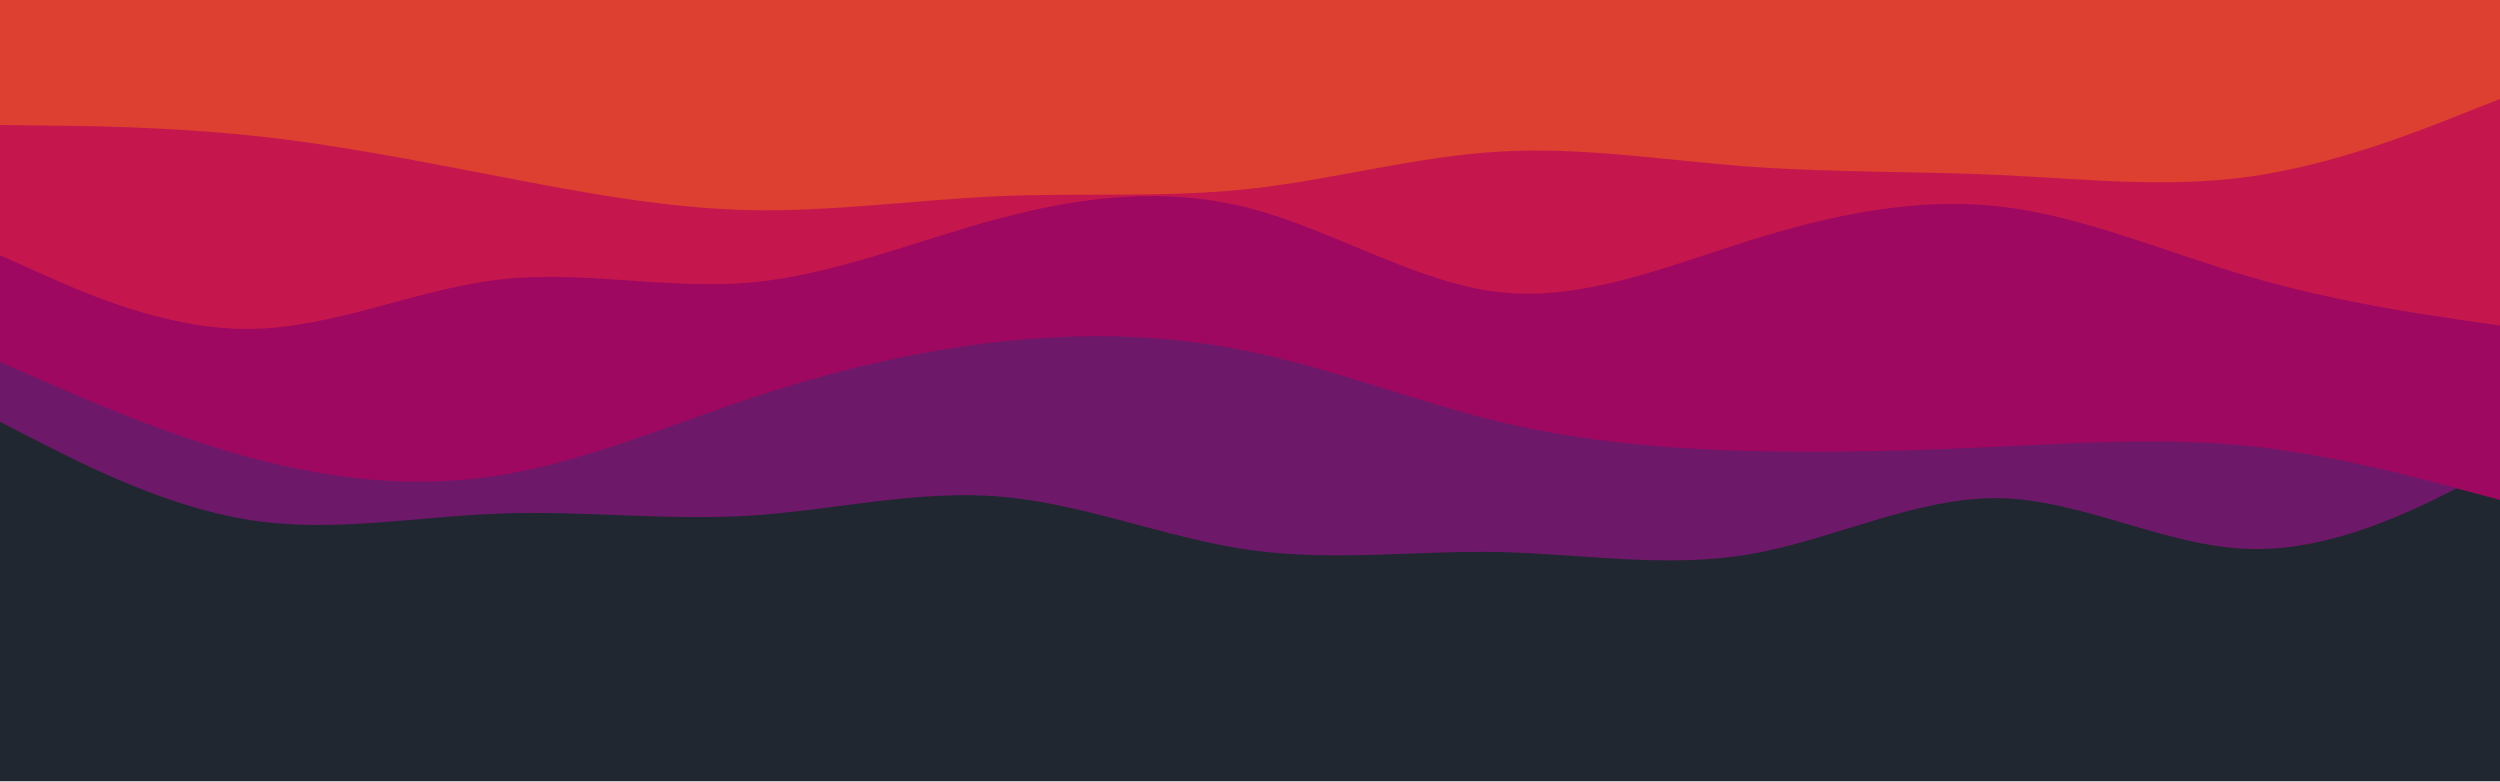
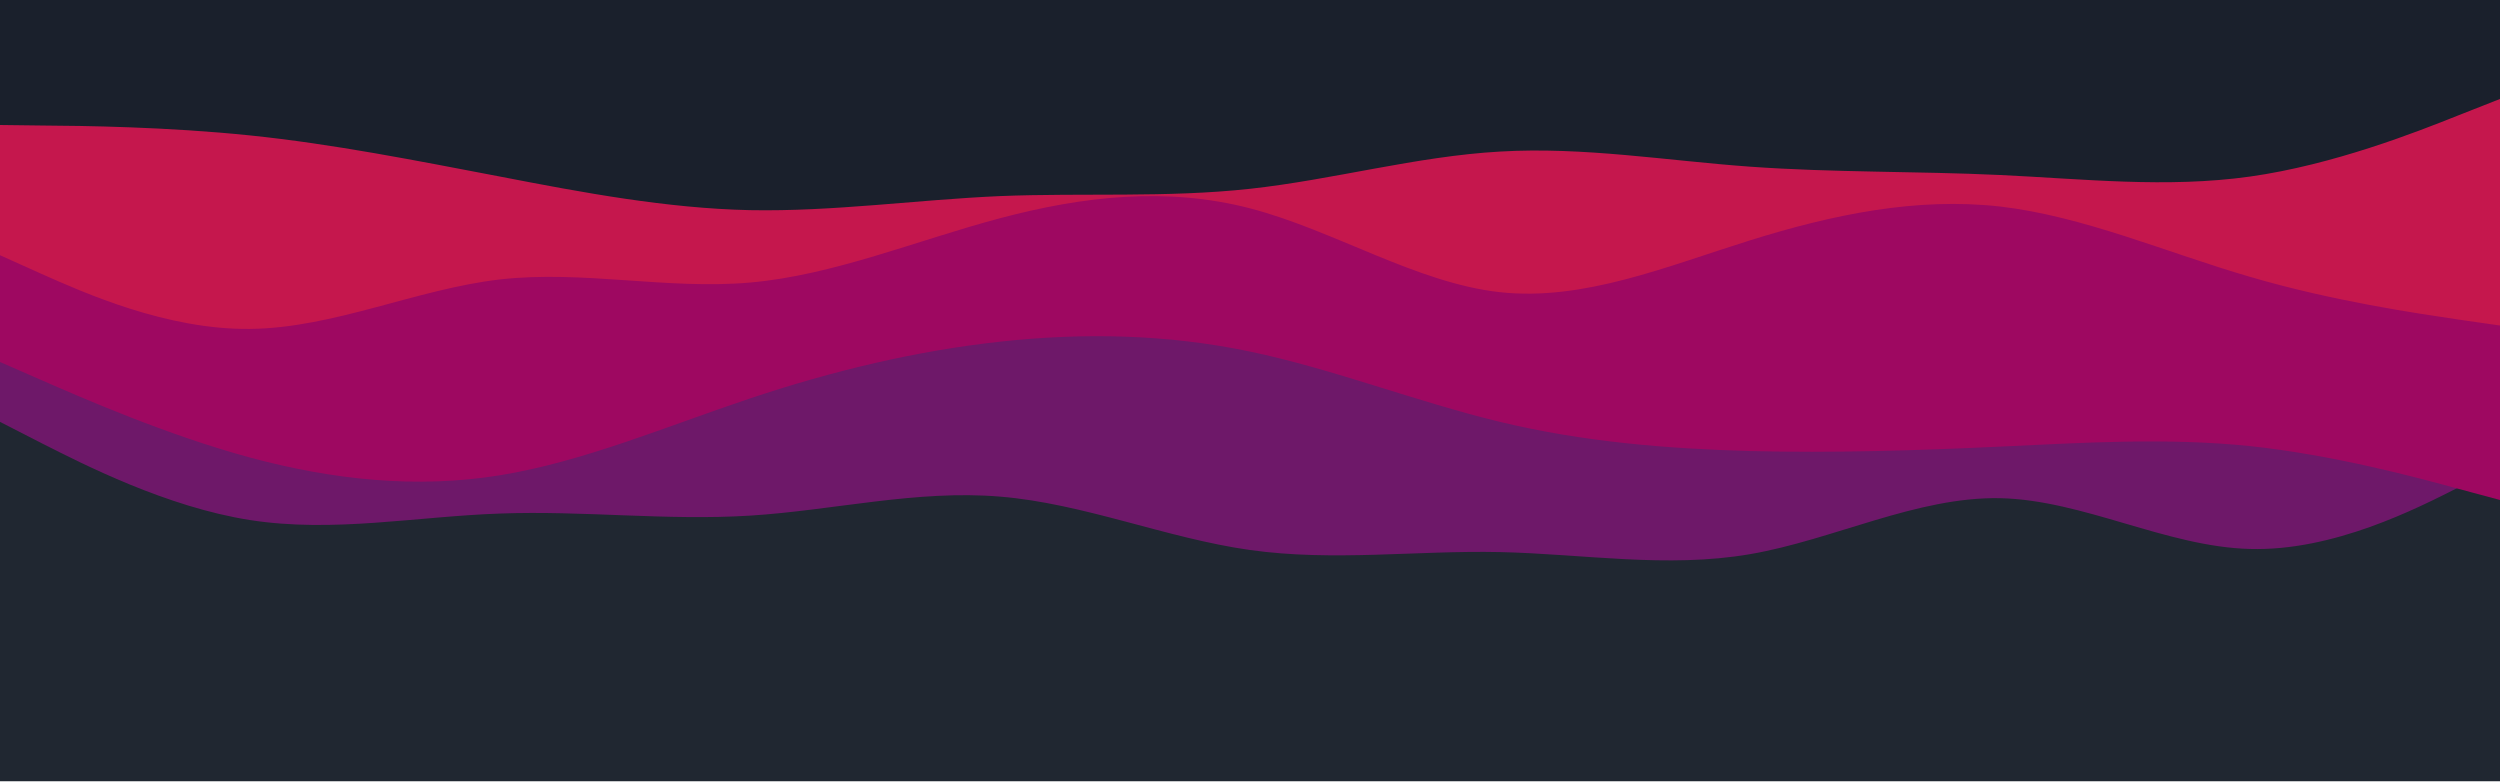
<svg xmlns="http://www.w3.org/2000/svg" id="visual" viewBox="0 0 960 300" width="960" height="300" version="1.1">
  <rect x="0" y="0" width="960" height="300" fill="#202731" />
  <path d="M0 162L16 170.2C32 178.3 64 194.7 96 199.7C128 204.7 160 198.3 192 197.2C224 196 256 200 288 198C320 196 352 188 384 190.7C416 193.3 448 206.7 480 211.2C512 215.7 544 211.3 576 212C608 212.7 640 218.3 672 212.8C704 207.3 736 190.7 768 191.3C800 192 832 210 864 210.8C896 211.7 928 195.3 944 187.2L960 179L960 0L944 0C928 0 896 0 864 0C832 0 800 0 768 0C736 0 704 0 672 0C640 0 608 0 576 0C544 0 512 0 480 0C448 0 416 0 384 0C352 0 320 0 288 0C256 0 224 0 192 0C160 0 128 0 96 0C64 0 32 0 16 0L0 0Z" fill="#6e1869" />
  <path d="M0 139L16 146C32 153 64 167 96 175.7C128 184.3 160 187.7 192 182.5C224 177.3 256 163.7 288 153C320 142.3 352 134.7 384 131.2C416 127.7 448 128.3 480 135C512 141.7 544 154.3 576 162C608 169.7 640 172.3 672 173.2C704 174 736 173 768 171.5C800 170 832 168 864 171.3C896 174.7 928 183.3 944 187.7L960 192L960 0L944 0C928 0 896 0 864 0C832 0 800 0 768 0C736 0 704 0 672 0C640 0 608 0 576 0C544 0 512 0 480 0C448 0 416 0 384 0C352 0 320 0 288 0C256 0 224 0 192 0C160 0 128 0 96 0C64 0 32 0 16 0L0 0Z" fill="#9e0861" />
  <path d="M0 98L16 105.2C32 112.3 64 126.7 96 126.3C128 126 160 111 192 107.3C224 103.7 256 111.3 288 108.5C320 105.7 352 92.3 384 83.8C416 75.3 448 71.7 480 80C512 88.3 544 108.7 576 112.2C608 115.7 640 102.3 672 92.3C704 82.3 736 75.7 768 79.3C800 83 832 97 864 106.3C896 115.7 928 120.3 944 122.7L960 125L960 0L944 0C928 0 896 0 864 0C832 0 800 0 768 0C736 0 704 0 672 0C640 0 608 0 576 0C544 0 512 0 480 0C448 0 416 0 384 0C352 0 320 0 288 0C256 0 224 0 192 0C160 0 128 0 96 0C64 0 32 0 16 0L0 0Z" fill="#c5174d" />
-   <path d="M0 48L16 48.2C32 48.3 64 48.7 96 52C128 55.3 160 61.7 192 67.8C224 74 256 80 288 80.7C320 81.3 352 76.7 384 75.3C416 74 448 76 480 72.5C512 69 544 60 576 58.2C608 56.3 640 61.7 672 64C704 66.3 736 65.7 768 67.2C800 68.7 832 72.3 864 67.8C896 63.3 928 50.7 944 44.3L960 38L960 0L944 0C928 0 896 0 864 0C832 0 800 0 768 0C736 0 704 0 672 0C640 0 608 0 576 0C544 0 512 0 480 0C448 0 416 0 384 0C352 0 320 0 288 0C256 0 224 0 192 0C160 0 128 0 96 0C64 0 32 0 16 0L0 0Z" fill="#dd3f31" />
+   <path d="M0 48L16 48.2C32 48.3 64 48.7 96 52C128 55.3 160 61.7 192 67.8C224 74 256 80 288 80.7C320 81.3 352 76.7 384 75.3C416 74 448 76 480 72.5C512 69 544 60 576 58.2C608 56.3 640 61.7 672 64C704 66.3 736 65.7 768 67.2C800 68.7 832 72.3 864 67.8C896 63.3 928 50.7 944 44.3L960 38L960 0L944 0C928 0 896 0 864 0C832 0 800 0 768 0C736 0 704 0 672 0C640 0 608 0 576 0C544 0 512 0 480 0C448 0 416 0 384 0C352 0 320 0 288 0C256 0 224 0 192 0C160 0 128 0 96 0C64 0 32 0 16 0L0 0Z" fill="#1A202C" />
</svg>
